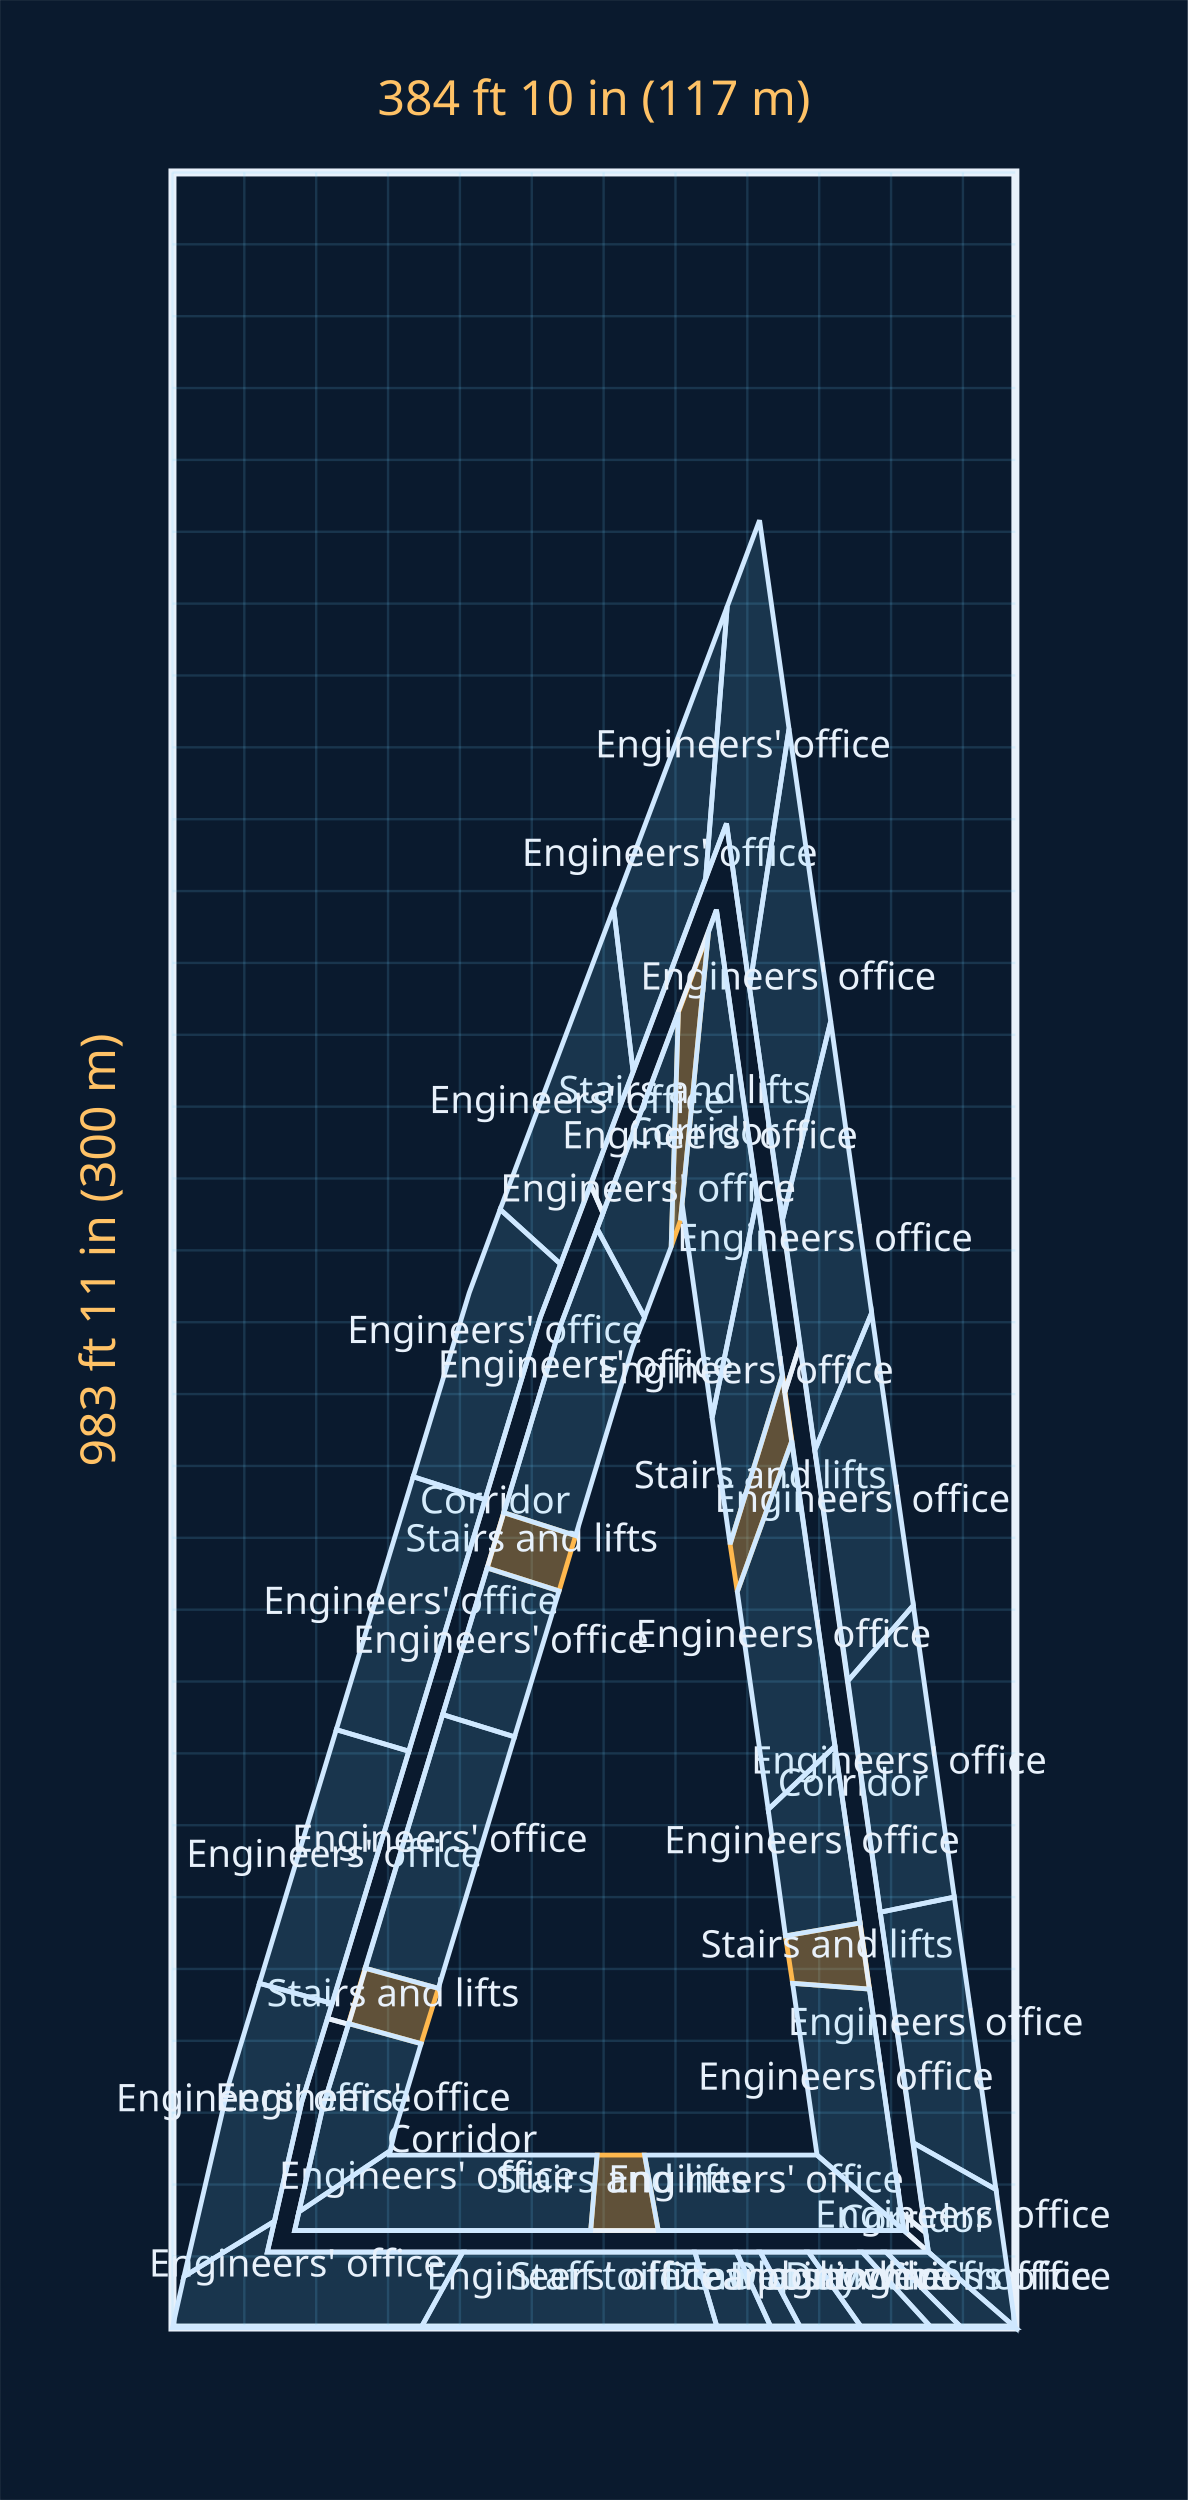
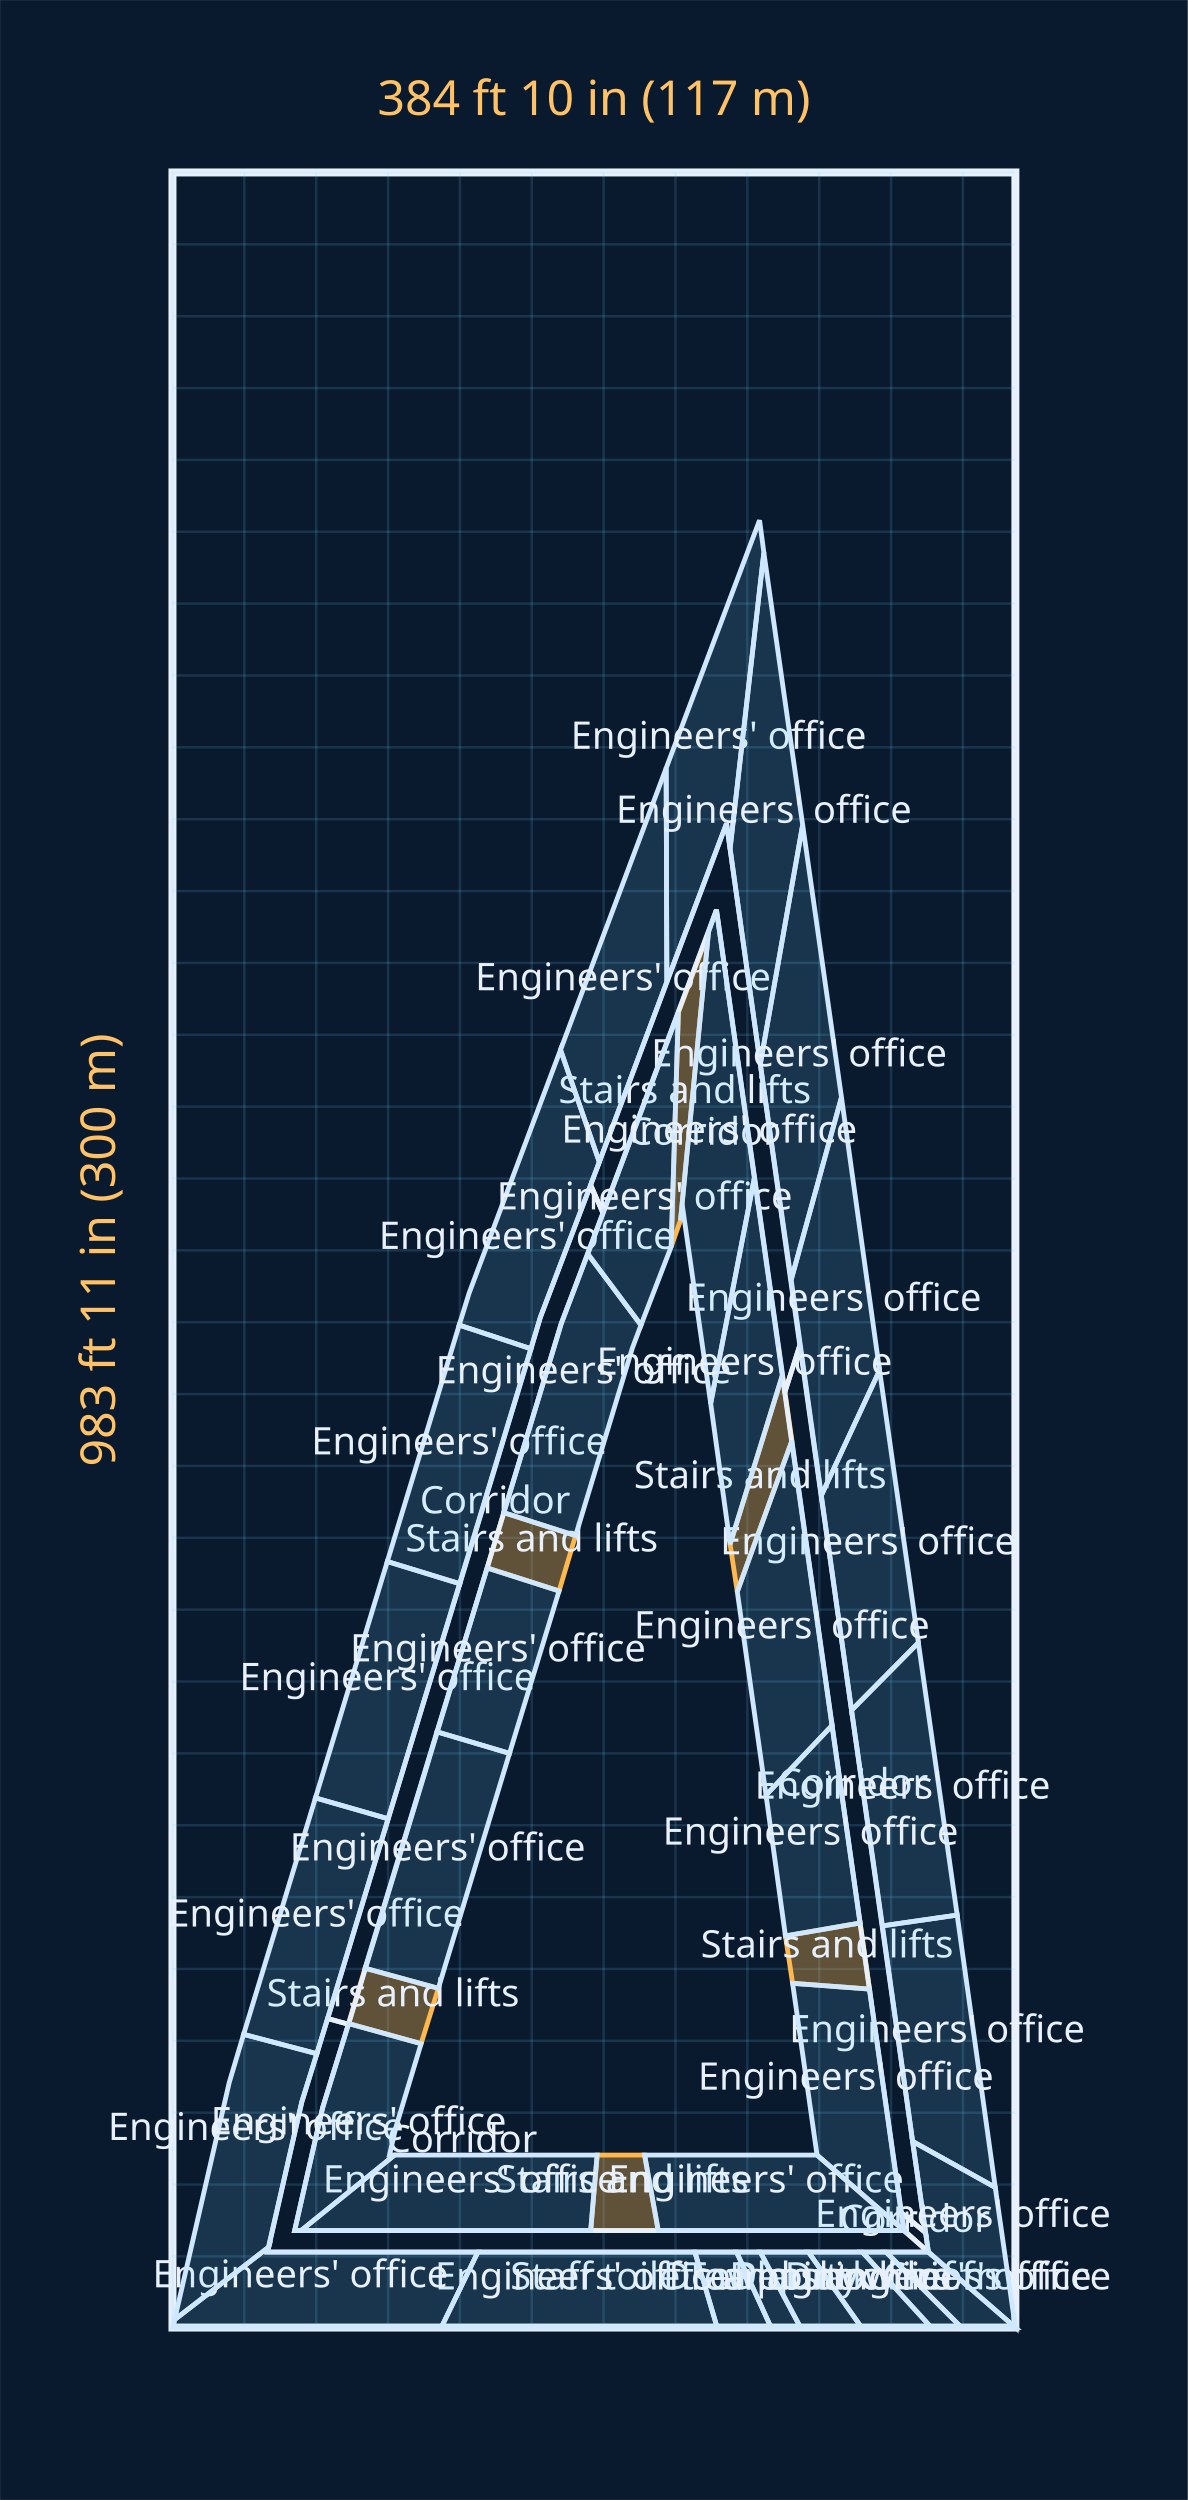
<svg xmlns="http://www.w3.org/2000/svg" viewBox="-24.0 -24.0 165.3 347.9" font-family="Segoe UI, sans-serif">
  <rect x="-23.992" y="-23.992" width="165.284" height="347.884" fill="#0a1a2e" />
  <rect x="0" y="0" width="117.3" height="299.9" fill="none" stroke="#e8f1fb" stroke-width="1.11" />
  <line x1="0.0" y1="0" x2="0.0" y2="299.9" stroke="#6fd0ff" stroke-opacity=".15" stroke-width="0.33" />
  <line x1="10.0" y1="0" x2="10.0" y2="299.9" stroke="#6fd0ff" stroke-opacity=".15" stroke-width="0.33" />
  <line x1="20.0" y1="0" x2="20.0" y2="299.9" stroke="#6fd0ff" stroke-opacity=".15" stroke-width="0.33" />
  <line x1="30.0" y1="0" x2="30.0" y2="299.9" stroke="#6fd0ff" stroke-opacity=".15" stroke-width="0.33" />
  <line x1="40.0" y1="0" x2="40.0" y2="299.9" stroke="#6fd0ff" stroke-opacity=".15" stroke-width="0.33" />
  <line x1="50.0" y1="0" x2="50.0" y2="299.9" stroke="#6fd0ff" stroke-opacity=".15" stroke-width="0.33" />
  <line x1="60.0" y1="0" x2="60.0" y2="299.9" stroke="#6fd0ff" stroke-opacity=".15" stroke-width="0.33" />
  <line x1="70.0" y1="0" x2="70.0" y2="299.9" stroke="#6fd0ff" stroke-opacity=".15" stroke-width="0.33" />
  <line x1="80.0" y1="0" x2="80.0" y2="299.9" stroke="#6fd0ff" stroke-opacity=".15" stroke-width="0.33" />
  <line x1="90.0" y1="0" x2="90.0" y2="299.9" stroke="#6fd0ff" stroke-opacity=".15" stroke-width="0.33" />
  <line x1="100.0" y1="0" x2="100.0" y2="299.9" stroke="#6fd0ff" stroke-opacity=".15" stroke-width="0.33" />
  <line x1="110.0" y1="0" x2="110.0" y2="299.9" stroke="#6fd0ff" stroke-opacity=".15" stroke-width="0.33" />
  <line x1="0" y1="0.0" x2="117.3" y2="0.0" stroke="#6fd0ff" stroke-opacity=".15" stroke-width="0.33" />
  <line x1="0" y1="10.0" x2="117.3" y2="10.0" stroke="#6fd0ff" stroke-opacity=".15" stroke-width="0.33" />
  <line x1="0" y1="20.0" x2="117.3" y2="20.0" stroke="#6fd0ff" stroke-opacity=".15" stroke-width="0.33" />
  <line x1="0" y1="30.0" x2="117.3" y2="30.0" stroke="#6fd0ff" stroke-opacity=".15" stroke-width="0.33" />
  <line x1="0" y1="40.0" x2="117.3" y2="40.0" stroke="#6fd0ff" stroke-opacity=".15" stroke-width="0.33" />
  <line x1="0" y1="50.0" x2="117.3" y2="50.0" stroke="#6fd0ff" stroke-opacity=".15" stroke-width="0.33" />
  <line x1="0" y1="60.0" x2="117.3" y2="60.0" stroke="#6fd0ff" stroke-opacity=".15" stroke-width="0.33" />
  <line x1="0" y1="70.0" x2="117.3" y2="70.0" stroke="#6fd0ff" stroke-opacity=".15" stroke-width="0.33" />
  <line x1="0" y1="80.0" x2="117.3" y2="80.0" stroke="#6fd0ff" stroke-opacity=".15" stroke-width="0.33" />
  <line x1="0" y1="90.0" x2="117.3" y2="90.0" stroke="#6fd0ff" stroke-opacity=".15" stroke-width="0.33" />
  <line x1="0" y1="100.0" x2="117.3" y2="100.0" stroke="#6fd0ff" stroke-opacity=".15" stroke-width="0.33" />
  <line x1="0" y1="110.0" x2="117.3" y2="110.0" stroke="#6fd0ff" stroke-opacity=".15" stroke-width="0.33" />
  <line x1="0" y1="120.0" x2="117.3" y2="120.0" stroke="#6fd0ff" stroke-opacity=".15" stroke-width="0.33" />
  <line x1="0" y1="130.0" x2="117.3" y2="130.0" stroke="#6fd0ff" stroke-opacity=".15" stroke-width="0.33" />
  <line x1="0" y1="140.0" x2="117.3" y2="140.0" stroke="#6fd0ff" stroke-opacity=".15" stroke-width="0.33" />
  <line x1="0" y1="150.0" x2="117.3" y2="150.0" stroke="#6fd0ff" stroke-opacity=".15" stroke-width="0.33" />
  <line x1="0" y1="160.0" x2="117.3" y2="160.0" stroke="#6fd0ff" stroke-opacity=".15" stroke-width="0.33" />
  <line x1="0" y1="170.0" x2="117.3" y2="170.0" stroke="#6fd0ff" stroke-opacity=".15" stroke-width="0.33" />
  <line x1="0" y1="180.0" x2="117.3" y2="180.0" stroke="#6fd0ff" stroke-opacity=".15" stroke-width="0.33" />
  <line x1="0" y1="190.0" x2="117.3" y2="190.0" stroke="#6fd0ff" stroke-opacity=".15" stroke-width="0.33" />
  <line x1="0" y1="200.0" x2="117.3" y2="200.0" stroke="#6fd0ff" stroke-opacity=".15" stroke-width="0.33" />
  <line x1="0" y1="210.0" x2="117.3" y2="210.0" stroke="#6fd0ff" stroke-opacity=".15" stroke-width="0.33" />
  <line x1="0" y1="220.0" x2="117.3" y2="220.0" stroke="#6fd0ff" stroke-opacity=".15" stroke-width="0.33" />
  <line x1="0" y1="230.0" x2="117.3" y2="230.0" stroke="#6fd0ff" stroke-opacity=".15" stroke-width="0.33" />
  <line x1="0" y1="240.0" x2="117.3" y2="240.0" stroke="#6fd0ff" stroke-opacity=".15" stroke-width="0.33" />
  <line x1="0" y1="250.0" x2="117.3" y2="250.0" stroke="#6fd0ff" stroke-opacity=".15" stroke-width="0.33" />
  <line x1="0" y1="260.0" x2="117.3" y2="260.0" stroke="#6fd0ff" stroke-opacity=".15" stroke-width="0.33" />
  <line x1="0" y1="270.0" x2="117.3" y2="270.0" stroke="#6fd0ff" stroke-opacity=".15" stroke-width="0.33" />
  <line x1="0" y1="280.0" x2="117.3" y2="280.0" stroke="#6fd0ff" stroke-opacity=".15" stroke-width="0.33" />
  <line x1="0" y1="290.0" x2="117.3" y2="290.0" stroke="#6fd0ff" stroke-opacity=".15" stroke-width="0.33" />
  <polygon points="67.6,286.4 58.2,286.4 59.1,275.9 65.7,275.9" fill="rgba(255,184,77,.35)" stroke="#ffb84d" stroke-width="0.67" />
  <text x="62.6" y="281.1" font-size="5.3" fill="#e8f1fb" text-anchor="middle">Stairs and lifts</text>
  <polygon points="24.5,257.6 26.8,249.9 37.0,252.7 34.6,260.4" fill="rgba(255,184,77,.35)" stroke="#ffb84d" stroke-width="0.67" />
  <text x="30.7" y="255.2" font-size="5.3" fill="#e8f1fb" text-anchor="middle">Stairs and lifts</text>
  <polygon points="43.8,194.2 46.1,186.5 56.1,189.7 53.8,197.4" fill="rgba(255,184,77,.35)" stroke="#ffb84d" stroke-width="0.67" />
  <text x="50.0" y="191.9" font-size="5.3" fill="#e8f1fb" text-anchor="middle">Stairs and lifts</text>
  <polygon points="70.4,116.9 74.6,105.7 70.7,145.8 69.4,149.5" fill="rgba(255,184,77,.35)" stroke="#ffb84d" stroke-width="0.67" />
  <text x="71.3" y="129.5" font-size="5.3" fill="#e8f1fb" text-anchor="middle">Stairs and lifts</text>
  <polygon points="84.9,167.3 86.2,176.5 78.6,197.5 77.6,190.9" fill="rgba(255,184,77,.35)" stroke="#ffb84d" stroke-width="0.67" />
  <text x="81.8" y="183.1" font-size="5.3" fill="#e8f1fb" text-anchor="middle">Stairs and lifts</text>
  <polygon points="95.7,243.6 97.0,252.8 86.3,252.0 85.3,245.4" fill="rgba(255,184,77,.35)" stroke="#ffb84d" stroke-width="0.67" />
  <text x="91.1" y="248.4" font-size="5.3" fill="#e8f1fb" text-anchor="middle">Stairs and lifts</text>
  <polygon points="105.2,289.4 13.2,289.4 18.0,268.5 21.6,256.9 24.5,257.7 20.9,269.3 17.0,286.4 101.8,286.4" fill="none" stroke="#e8f1fb" stroke-width="0.67" />
  <text x="40.3" y="275.5" font-size="5.3" fill="#e8f1fb" text-anchor="middle">Corridor</text>
  <polygon points="21.6,256.9 51.2,159.3 58.2,140.9 59.9,144.8 54.1,160.2 24.5,257.7" fill="none" stroke="#e8f1fb" stroke-width="0.67" />
  <text x="44.9" y="186.6" font-size="5.3" fill="#e8f1fb" text-anchor="middle">Corridor</text>
  <polygon points="58.2,140.9 77.1,90.6 87.3,163.2 85.2,169.8 75.7,102.6 59.9,144.8" fill="none" stroke="#e8f1fb" stroke-width="0.67" />
  <text x="73.9" y="135.3" font-size="5.3" fill="#e8f1fb" text-anchor="middle">Corridor</text>
  <polygon points="87.3,163.2 104.8,286.7 101.4,283.9 85.2,169.8" fill="none" stroke="#e8f1fb" stroke-width="0.67" />
  <text x="94.7" y="225.9" font-size="5.3" fill="#e8f1fb" text-anchor="middle">Corridor</text>
  <polygon points="104.8,286.7 105.2,289.4 101.8,286.4 101.4,283.9" fill="none" stroke="#e8f1fb" stroke-width="0.67" />
  <text x="103.3" y="286.6" font-size="5.3" fill="#e8f1fb" text-anchor="middle">Corridor</text>
  <polygon points="117.3,299.9 109.8,299.9 99.3,289.4 105.2,289.4" fill="rgba(111,208,255,.15)" stroke="#cfe8ff" stroke-width="0.67" />
  <text x="107.9" y="294.6" font-size="5.3" fill="#e8f1fb" text-anchor="middle">Deck Chief's office</text>
  <polygon points="109.8,299.9 105.6,299.9 96.0,289.4 99.3,289.4" fill="rgba(111,208,255,.15)" stroke="#cfe8ff" stroke-width="0.67" />
  <text x="102.7" y="294.6" font-size="5.3" fill="#e8f1fb" text-anchor="middle">Deputy chief's office</text>
  <polygon points="105.6,299.9 95.9,299.9 88.5,289.4 96.0,289.4" fill="rgba(111,208,255,.15)" stroke="#cfe8ff" stroke-width="0.67" />
  <text x="96.5" y="294.6" font-size="5.3" fill="#e8f1fb" text-anchor="middle">Planning room</text>
  <polygon points="95.9,299.9 87.4,299.9 81.8,289.4 88.5,289.4" fill="rgba(111,208,255,.15)" stroke="#cfe8ff" stroke-width="0.67" />
  <text x="88.4" y="294.6" font-size="5.3" fill="#e8f1fb" text-anchor="middle">Drawing archive</text>
  <polygon points="87.4,299.9 83.3,299.9 78.5,289.4 81.8,289.4" fill="rgba(111,208,255,.15)" stroke="#cfe8ff" stroke-width="0.67" />
  <text x="82.8" y="294.6" font-size="5.3" fill="#e8f1fb" text-anchor="middle">Tea point</text>
  <polygon points="83.3,299.9 75.8,299.9 72.7,289.4 78.5,289.4" fill="rgba(111,208,255,.15)" stroke="#cfe8ff" stroke-width="0.67" />
  <text x="77.6" y="294.6" font-size="5.3" fill="#e8f1fb" text-anchor="middle">Staff toilets and showers</text>
-   <polygon points="75.8,299.9 34.6,299.9 40.4,289.4 72.7,289.4" fill="rgba(111,208,255,.15)" stroke="#cfe8ff" stroke-width="0.67" />
-   <text x="55.9" y="294.6" font-size="5.3" fill="#e8f1fb" text-anchor="middle">Engineers' office</text>
-   <polygon points="34.6,299.9 0.0,299.9 1.6,292.8 14.2,285.1 13.2,289.4 40.4,289.4" fill="rgba(111,208,255,.15)" stroke="#cfe8ff" stroke-width="0.67" />
-   <text x="17.3" y="292.8" font-size="5.3" fill="#e8f1fb" text-anchor="middle">Engineers' office</text>
-   <polygon points="1.6,292.8 7.9,265.8 12.1,252.0 22.2,254.8 18.0,268.5 14.2,285.1" fill="rgba(111,208,255,.15)" stroke="#cfe8ff" stroke-width="0.67" />
-   <text x="12.7" y="269.8" font-size="5.3" fill="#e8f1fb" text-anchor="middle">Engineers' office</text>
-   <polygon points="12.1,252.0 22.8,216.7 32.9,219.7 22.2,254.8" fill="rgba(111,208,255,.15)" stroke="#cfe8ff" stroke-width="0.67" />
-   <text x="22.5" y="235.8" font-size="5.3" fill="#e8f1fb" text-anchor="middle">Engineers' office</text>
-   <polygon points="22.8,216.7 33.5,181.5 43.5,184.7 32.9,219.7" fill="rgba(111,208,255,.15)" stroke="#cfe8ff" stroke-width="0.67" />
-   <text x="33.2" y="200.6" font-size="5.3" fill="#e8f1fb" text-anchor="middle">Engineers' office</text>
-   <polygon points="33.5,181.5 41.3,155.9 45.6,144.3 54.0,151.9 51.2,159.3 43.5,184.7" fill="rgba(111,208,255,.15)" stroke="#cfe8ff" stroke-width="0.67" />
-   <text x="44.9" y="162.9" font-size="5.3" fill="#e8f1fb" text-anchor="middle">Engineers' office</text>
-   <polygon points="45.6,144.3 61.4,102.4 64.1,125.1 54.0,151.9" fill="rgba(111,208,255,.15)" stroke="#cfe8ff" stroke-width="0.67" />
-   <text x="56.3" y="130.9" font-size="5.3" fill="#e8f1fb" text-anchor="middle">Engineers' office</text>
-   <polygon points="61.4,102.4 77.2,60.4 74.2,98.2 64.1,125.1" fill="rgba(111,208,255,.15)" stroke="#cfe8ff" stroke-width="0.67" />
-   <text x="69.2" y="96.5" font-size="5.3" fill="#e8f1fb" text-anchor="middle">Engineers' office</text>
-   <polygon points="77.2,60.4 81.7,48.4 85.8,77.4 80.3,113.5 77.1,90.6 74.2,98.2" fill="rgba(111,208,255,.15)" stroke="#cfe8ff" stroke-width="0.67" />
-   <text x="79.4" y="81.4" font-size="5.3" fill="#e8f1fb" text-anchor="middle">Engineers' office</text>
-   <polygon points="85.8,77.4 91.6,118.1 84.9,145.7 80.3,113.5" fill="rgba(111,208,255,.15)" stroke="#cfe8ff" stroke-width="0.67" />
-   <text x="85.7" y="113.7" font-size="5.3" fill="#e8f1fb" text-anchor="middle">Engineers' office</text>
-   <polygon points="91.6,118.1 97.3,158.7 89.4,177.8 84.9,145.7" fill="rgba(111,208,255,.15)" stroke="#cfe8ff" stroke-width="0.67" />
-   <text x="90.8" y="150.1" font-size="5.3" fill="#e8f1fb" text-anchor="middle">Engineers' office</text>
-   <polygon points="97.3,158.7 103.1,199.4 94.0,209.9 89.4,177.8" fill="rgba(111,208,255,.15)" stroke="#cfe8ff" stroke-width="0.67" />
-   <text x="96.0" y="186.4" font-size="5.3" fill="#e8f1fb" text-anchor="middle">Engineers' office</text>
-   <polygon points="103.1,199.4 108.8,240.0 98.5,242.1 94.0,209.9" fill="rgba(111,208,255,.15)" stroke="#cfe8ff" stroke-width="0.67" />
-   <text x="101.1" y="222.8" font-size="5.3" fill="#e8f1fb" text-anchor="middle">Engineers' office</text>
-   <polygon points="108.8,240.0 114.6,280.7 103.1,274.2 98.5,242.1" fill="rgba(111,208,255,.15)" stroke="#cfe8ff" stroke-width="0.67" />
-   <text x="106.2" y="259.2" font-size="5.3" fill="#e8f1fb" text-anchor="middle">Engineers' office</text>
-   <polygon points="114.6,280.7 117.3,299.9 105.2,289.4 103.1,274.2" fill="rgba(111,208,255,.15)" stroke="#cfe8ff" stroke-width="0.67" />
-   <text x="110.0" y="286.0" font-size="5.3" fill="#e8f1fb" text-anchor="middle">Engineers' office</text>
+   <polygon points="75.8,299.9 37.4,299.9 42.5,289.4 72.7,289.4" fill="rgba(111,208,255,.15)" stroke="#cfe8ff" stroke-width="0.67" />
+   <text x="57.1" y="294.6" font-size="5.3" fill="#e8f1fb" text-anchor="middle">Engineers' office</text>
+   <polygon points="37.4,299.9 0.0,299.9 0.3,298.8 13.4,288.7 13.2,289.4 42.5,289.4" fill="rgba(111,208,255,.15)" stroke="#cfe8ff" stroke-width="0.67" />
+   <text x="17.8" y="294.3" font-size="5.3" fill="#e8f1fb" text-anchor="middle">Engineers' office</text>
+   <polygon points="0.3,298.8 7.9,265.8 9.9,259.1 20.1,261.8 18.0,268.5 13.4,288.7" fill="rgba(111,208,255,.15)" stroke="#cfe8ff" stroke-width="0.67" />
+   <text x="11.6" y="273.8" font-size="5.3" fill="#e8f1fb" text-anchor="middle">Engineers' office</text>
+   <polygon points="9.9,259.1 19.9,226.2 30.0,229.1 20.1,261.8" fill="rgba(111,208,255,.15)" stroke="#cfe8ff" stroke-width="0.67" />
+   <text x="20.0" y="244.1" font-size="5.3" fill="#e8f1fb" text-anchor="middle">Engineers' office</text>
+   <polygon points="19.9,226.2 29.9,193.3 40.0,196.4 30.0,229.1" fill="rgba(111,208,255,.15)" stroke="#cfe8ff" stroke-width="0.67" />
+   <text x="29.9" y="211.2" font-size="5.3" fill="#e8f1fb" text-anchor="middle">Engineers' office</text>
+   <polygon points="29.9,193.3 39.9,160.4 49.9,163.7 40.0,196.4" fill="rgba(111,208,255,.15)" stroke="#cfe8ff" stroke-width="0.67" />
+   <text x="39.9" y="178.4" font-size="5.3" fill="#e8f1fb" text-anchor="middle">Engineers' office</text>
+   <polygon points="39.9,160.4 41.3,155.9 54.0,122.1 59.4,137.7 51.2,159.3 49.9,163.7" fill="rgba(111,208,255,.15)" stroke="#cfe8ff" stroke-width="0.67" />
+   <text x="49.3" y="149.8" font-size="5.3" fill="#e8f1fb" text-anchor="middle">Engineers' office</text>
+   <polygon points="54.0,122.1 68.7,82.9 68.8,112.6 59.4,137.7" fill="rgba(111,208,255,.15)" stroke="#cfe8ff" stroke-width="0.67" />
+   <text x="62.7" y="113.8" font-size="5.3" fill="#e8f1fb" text-anchor="middle">Engineers' office</text>
+   <polygon points="68.7,82.9 81.7,48.4 82.3,52.9 77.6,94.1 77.1,90.6 68.8,112.6" fill="rgba(111,208,255,.15)" stroke="#cfe8ff" stroke-width="0.67" />
+   <text x="76.0" y="80.2" font-size="5.3" fill="#e8f1fb" text-anchor="middle">Engineers' office</text>
+   <polygon points="82.3,52.9 87.7,90.8 81.8,124.1 77.6,94.1" fill="rgba(111,208,255,.15)" stroke="#cfe8ff" stroke-width="0.67" />
+   <text x="82.3" y="90.5" font-size="5.3" fill="#e8f1fb" text-anchor="middle">Engineers' office</text>
+   <polygon points="87.7,90.8 93.1,128.7 86.1,154.1 81.8,124.1" fill="rgba(111,208,255,.15)" stroke="#cfe8ff" stroke-width="0.67" />
+   <text x="87.2" y="124.4" font-size="5.3" fill="#e8f1fb" text-anchor="middle">Engineers' office</text>
+   <polygon points="93.1,128.7 98.4,166.7 90.3,184.1 86.1,154.1" fill="rgba(111,208,255,.15)" stroke="#cfe8ff" stroke-width="0.67" />
+   <text x="92.0" y="158.4" font-size="5.3" fill="#e8f1fb" text-anchor="middle">Engineers' office</text>
+   <polygon points="98.4,166.7 103.8,204.6 94.5,214.0 90.3,184.1" fill="rgba(111,208,255,.15)" stroke="#cfe8ff" stroke-width="0.67" />
+   <text x="96.8" y="192.3" font-size="5.3" fill="#e8f1fb" text-anchor="middle">Engineers' office</text>
+   <polygon points="103.8,204.6 109.2,242.5 98.8,244.0 94.5,214.0" fill="rgba(111,208,255,.15)" stroke="#cfe8ff" stroke-width="0.67" />
+   <text x="101.6" y="226.3" font-size="5.3" fill="#e8f1fb" text-anchor="middle">Engineers' office</text>
+   <polygon points="109.2,242.5 114.5,280.4 103.0,274.0 98.8,244.0" fill="rgba(111,208,255,.15)" stroke="#cfe8ff" stroke-width="0.67" />
+   <text x="106.4" y="260.2" font-size="5.3" fill="#e8f1fb" text-anchor="middle">Engineers' office</text>
+   <polygon points="114.5,280.4 117.3,299.9 105.2,289.4 103.0,274.0" fill="rgba(111,208,255,.15)" stroke="#cfe8ff" stroke-width="0.67" />
+   <text x="110.0" y="285.9" font-size="5.3" fill="#e8f1fb" text-anchor="middle">Engineers' office</text>
  <polygon points="101.8,286.4 67.6,286.4 65.7,275.9 89.7,275.9" fill="rgba(111,208,255,.15)" stroke="#cfe8ff" stroke-width="0.67" />
  <text x="81.2" y="281.1" font-size="5.3" fill="#e8f1fb" text-anchor="middle">Engineers' office</text>
-   <polygon points="58.2,286.4 17.0,286.4 17.6,283.8 30.3,275.3 30.2,275.9 59.1,275.9" fill="rgba(111,208,255,.15)" stroke="#cfe8ff" stroke-width="0.67" />
-   <text x="35.4" y="280.6" font-size="5.3" fill="#e8f1fb" text-anchor="middle">Engineers' office</text>
-   <polygon points="17.6,283.8 20.9,269.3 24.5,257.6 34.6,260.4 31.1,272.0 30.3,275.3" fill="rgba(111,208,255,.15)" stroke="#cfe8ff" stroke-width="0.67" />
-   <text x="26.5" y="269.7" font-size="5.3" fill="#e8f1fb" text-anchor="middle">Engineers' office</text>
-   <polygon points="26.8,249.9 37.6,214.6 47.6,217.7 37.0,252.7" fill="rgba(111,208,255,.15)" stroke="#cfe8ff" stroke-width="0.67" />
-   <text x="37.2" y="233.7" font-size="5.3" fill="#e8f1fb" text-anchor="middle">Engineers' office</text>
-   <polygon points="37.6,214.6 43.8,194.2 53.8,197.4 47.6,217.7" fill="rgba(111,208,255,.15)" stroke="#cfe8ff" stroke-width="0.67" />
-   <text x="45.7" y="206.0" font-size="5.3" fill="#e8f1fb" text-anchor="middle">Engineers' office</text>
-   <polygon points="46.1,186.5 54.1,160.2 59.1,147.0 65.7,159.3 64.0,163.6 56.1,189.7" fill="rgba(111,208,255,.15)" stroke="#cfe8ff" stroke-width="0.67" />
-   <text x="57.5" y="167.7" font-size="5.3" fill="#e8f1fb" text-anchor="middle">Engineers' office</text>
-   <polygon points="59.1,147.0 70.4,116.9 69.4,149.5 65.7,159.3" fill="rgba(111,208,255,.15)" stroke="#cfe8ff" stroke-width="0.67" />
-   <text x="66.2" y="143.2" font-size="5.3" fill="#e8f1fb" text-anchor="middle">Engineers' office</text>
-   <polygon points="74.6,105.7 75.7,102.6 81.4,142.6 75.1,173.3 71.1,144.8 70.7,145.8" fill="rgba(111,208,255,.15)" stroke="#cfe8ff" stroke-width="0.67" />
-   <text x="74.8" y="135.8" font-size="5.3" fill="#e8f1fb" text-anchor="middle">Engineers' office</text>
-   <polygon points="81.4,142.6 84.9,167.3 77.6,190.9 75.1,173.3" fill="rgba(111,208,255,.15)" stroke="#cfe8ff" stroke-width="0.67" />
-   <text x="79.8" y="168.5" font-size="5.3" fill="#e8f1fb" text-anchor="middle">Engineers' office</text>
-   <polygon points="86.2,176.5 92.2,219.0 82.9,227.8 78.6,197.5" fill="rgba(111,208,255,.15)" stroke="#cfe8ff" stroke-width="0.67" />
-   <text x="85.0" y="205.2" font-size="5.3" fill="#e8f1fb" text-anchor="middle">Engineers' office</text>
-   <polygon points="92.2,219.0 95.7,243.6 85.3,245.4 82.9,227.8" fill="rgba(111,208,255,.15)" stroke="#cfe8ff" stroke-width="0.67" />
-   <text x="89.0" y="233.9" font-size="5.3" fill="#e8f1fb" text-anchor="middle">Engineers' office</text>
+   <polygon points="58.2,286.4 17.9,286.4 30.9,275.9 59.1,275.9" fill="rgba(111,208,255,.15)" stroke="#cfe8ff" stroke-width="0.67" />
+   <text x="41.5" y="281.1" font-size="5.3" fill="#e8f1fb" text-anchor="middle">Engineers' office</text>
+   <polygon points="17.9,286.4 17.0,286.4 20.9,269.3 24.5,257.6 34.6,260.4 31.1,272.0 30.2,275.9 30.9,275.9" fill="rgba(111,208,255,.15)" stroke="#cfe8ff" stroke-width="0.67" />
+   <text x="25.9" y="273.0" font-size="5.3" fill="#e8f1fb" text-anchor="middle">Engineers' office</text>
+   <polygon points="26.8,249.9 36.8,217.0 46.9,220.0 37.0,252.7" fill="rgba(111,208,255,.15)" stroke="#cfe8ff" stroke-width="0.67" />
+   <text x="36.9" y="234.9" font-size="5.3" fill="#e8f1fb" text-anchor="middle">Engineers' office</text>
+   <polygon points="36.8,217.0 43.8,194.2 53.8,197.4 46.9,220.0" fill="rgba(111,208,255,.15)" stroke="#cfe8ff" stroke-width="0.67" />
+   <text x="45.3" y="207.2" font-size="5.3" fill="#e8f1fb" text-anchor="middle">Engineers' office</text>
+   <polygon points="46.1,186.5 54.1,160.2 57.8,150.5 65.2,160.4 64.0,163.6 56.1,189.7" fill="rgba(111,208,255,.15)" stroke="#cfe8ff" stroke-width="0.67" />
+   <text x="57.2" y="168.5" font-size="5.3" fill="#e8f1fb" text-anchor="middle">Engineers' office</text>
+   <polygon points="57.8,150.5 70.4,116.9 69.4,149.5 65.2,160.4" fill="rgba(111,208,255,.15)" stroke="#cfe8ff" stroke-width="0.67" />
+   <text x="65.7" y="144.3" font-size="5.3" fill="#e8f1fb" text-anchor="middle">Engineers' office</text>
+   <polygon points="74.6,105.7 75.7,102.6 81.0,139.8 74.9,171.3 71.1,144.8 70.7,145.8" fill="rgba(111,208,255,.15)" stroke="#cfe8ff" stroke-width="0.67" />
+   <text x="74.7" y="135.0" font-size="5.3" fill="#e8f1fb" text-anchor="middle">Engineers' office</text>
+   <polygon points="81.0,139.8 84.9,167.3 77.6,190.9 74.9,171.3" fill="rgba(111,208,255,.15)" stroke="#cfe8ff" stroke-width="0.67" />
+   <text x="79.6" y="167.3" font-size="5.3" fill="#e8f1fb" text-anchor="middle">Engineers' office</text>
+   <polygon points="86.2,176.5 91.8,216.1 82.6,225.8 78.6,197.5" fill="rgba(111,208,255,.15)" stroke="#cfe8ff" stroke-width="0.67" />
+   <text x="84.8" y="204.0" font-size="5.3" fill="#e8f1fb" text-anchor="middle">Engineers' office</text>
+   <polygon points="91.8,216.1 95.7,243.6 85.3,245.4 82.6,225.8" fill="rgba(111,208,255,.15)" stroke="#cfe8ff" stroke-width="0.67" />
+   <text x="88.8" y="232.7" font-size="5.3" fill="#e8f1fb" text-anchor="middle">Engineers' office</text>
  <polygon points="97.0,252.8 101.8,286.4 89.7,275.9 86.3,252.0" fill="rgba(111,208,255,.15)" stroke="#cfe8ff" stroke-width="0.67" />
  <text x="93.7" y="266.8" font-size="5.3" fill="#e8f1fb" text-anchor="middle">Engineers' office</text>
  <text x="58.65" y="-8.0" font-size="6.7" fill="#ffc266" text-anchor="middle">384 ft 10 in (117 m)</text>
  <text x="-8.0" y="149.95" font-size="6.7" fill="#ffc266" text-anchor="middle" transform="rotate(-90 -8.0 149.95)">983 ft 11 in (300 m)</text>
</svg>
